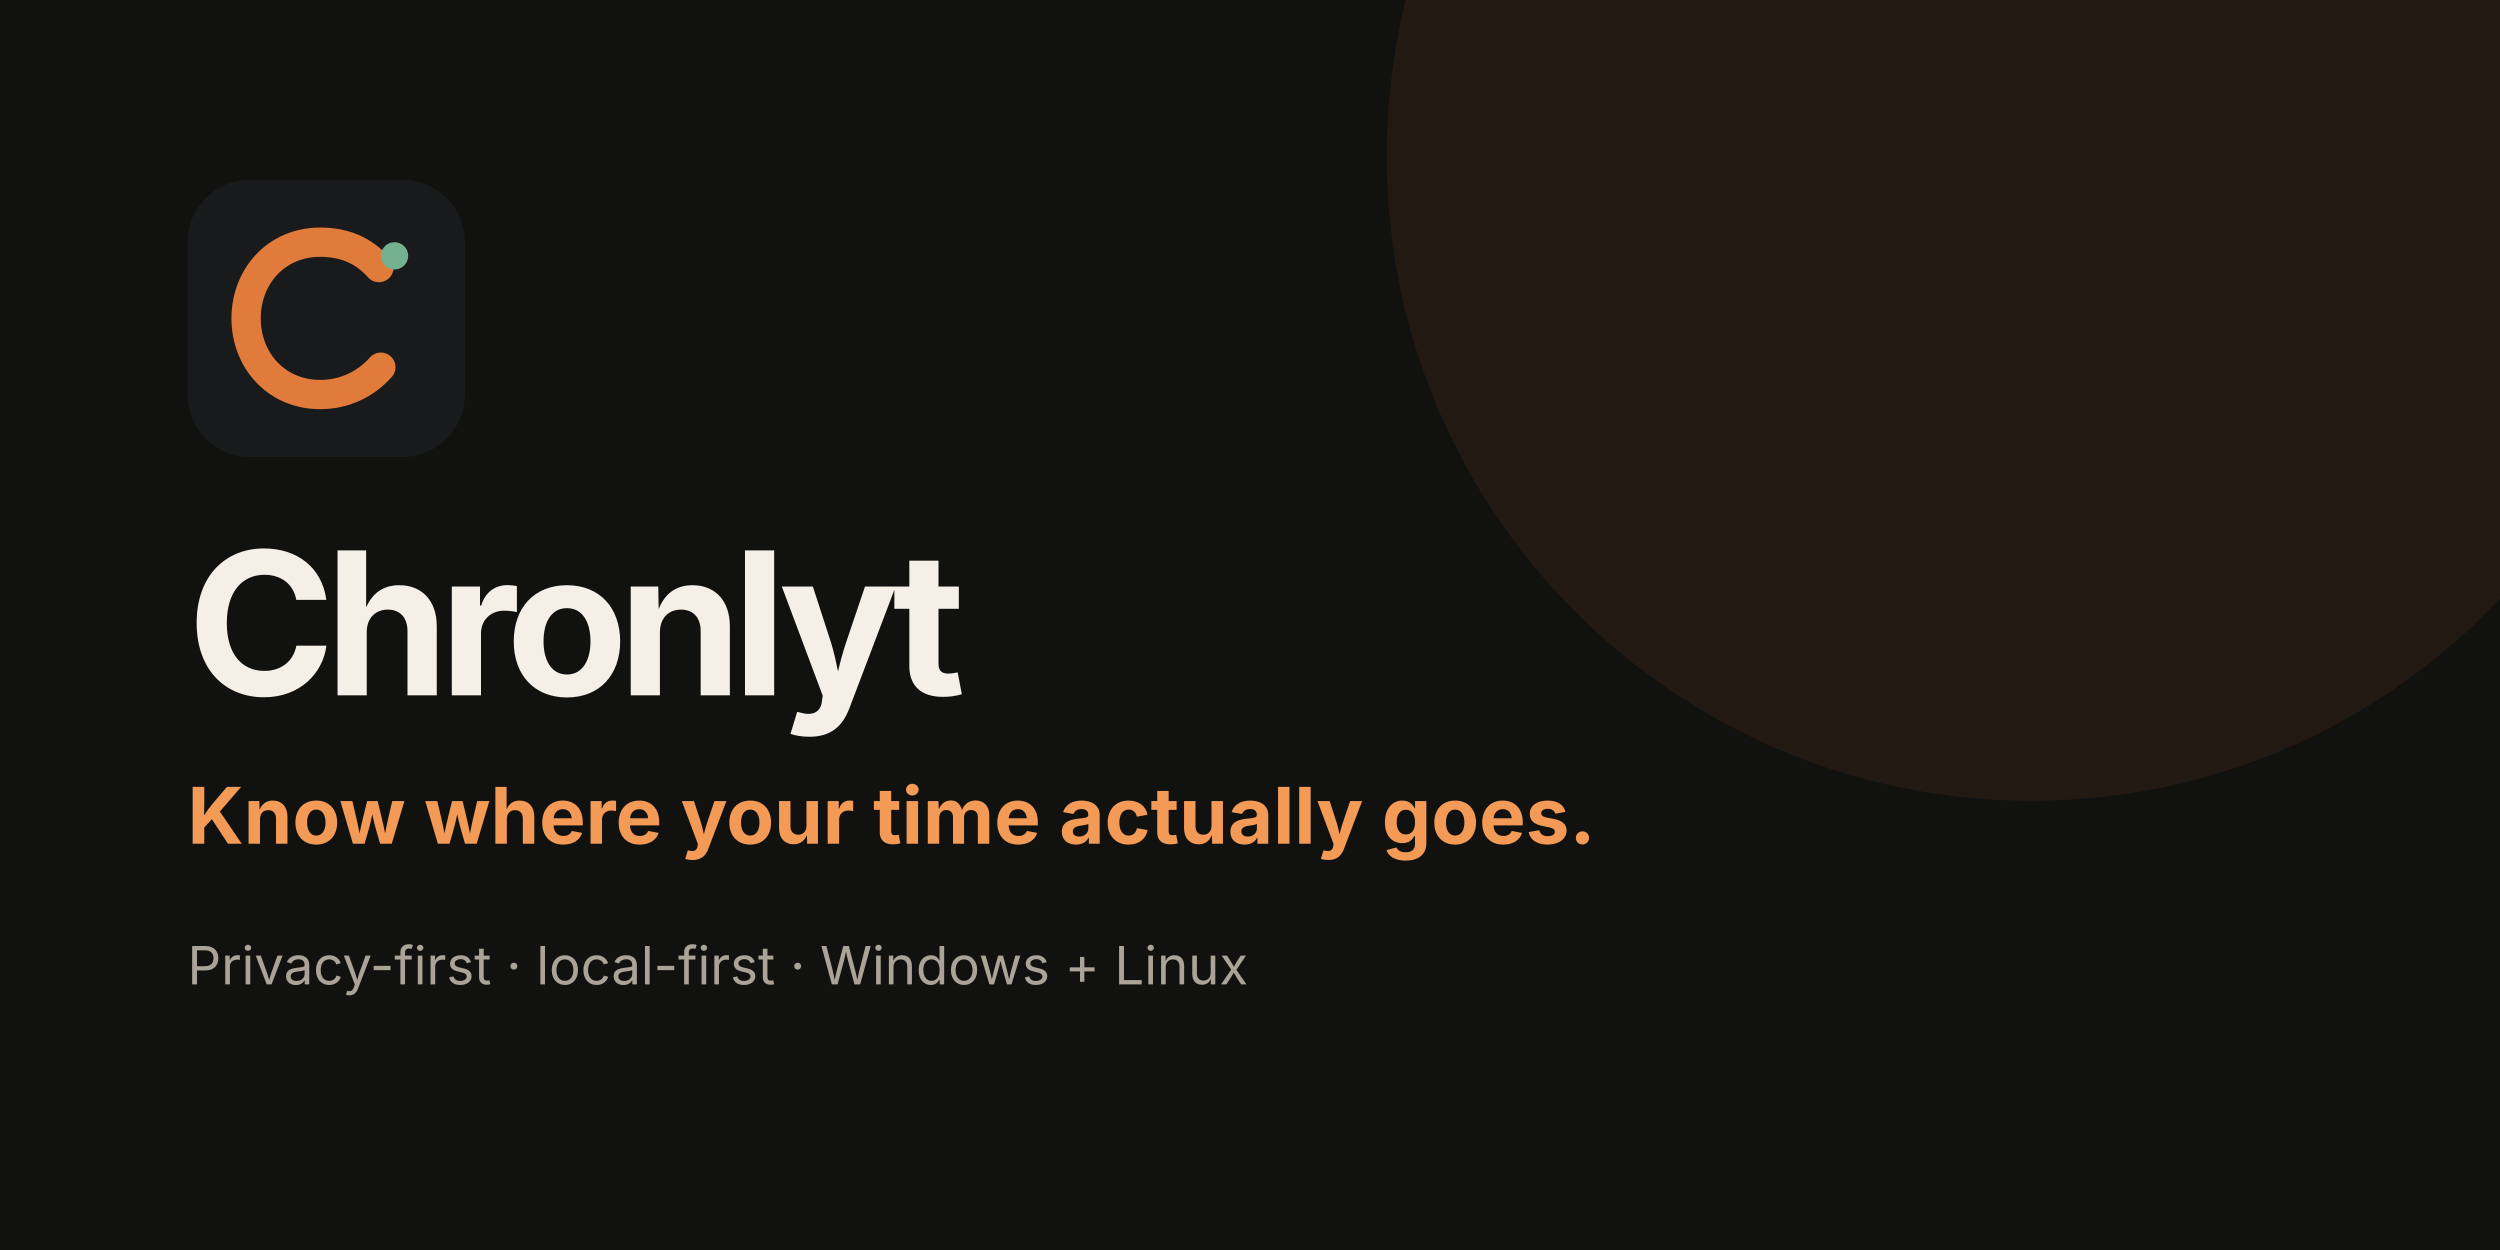
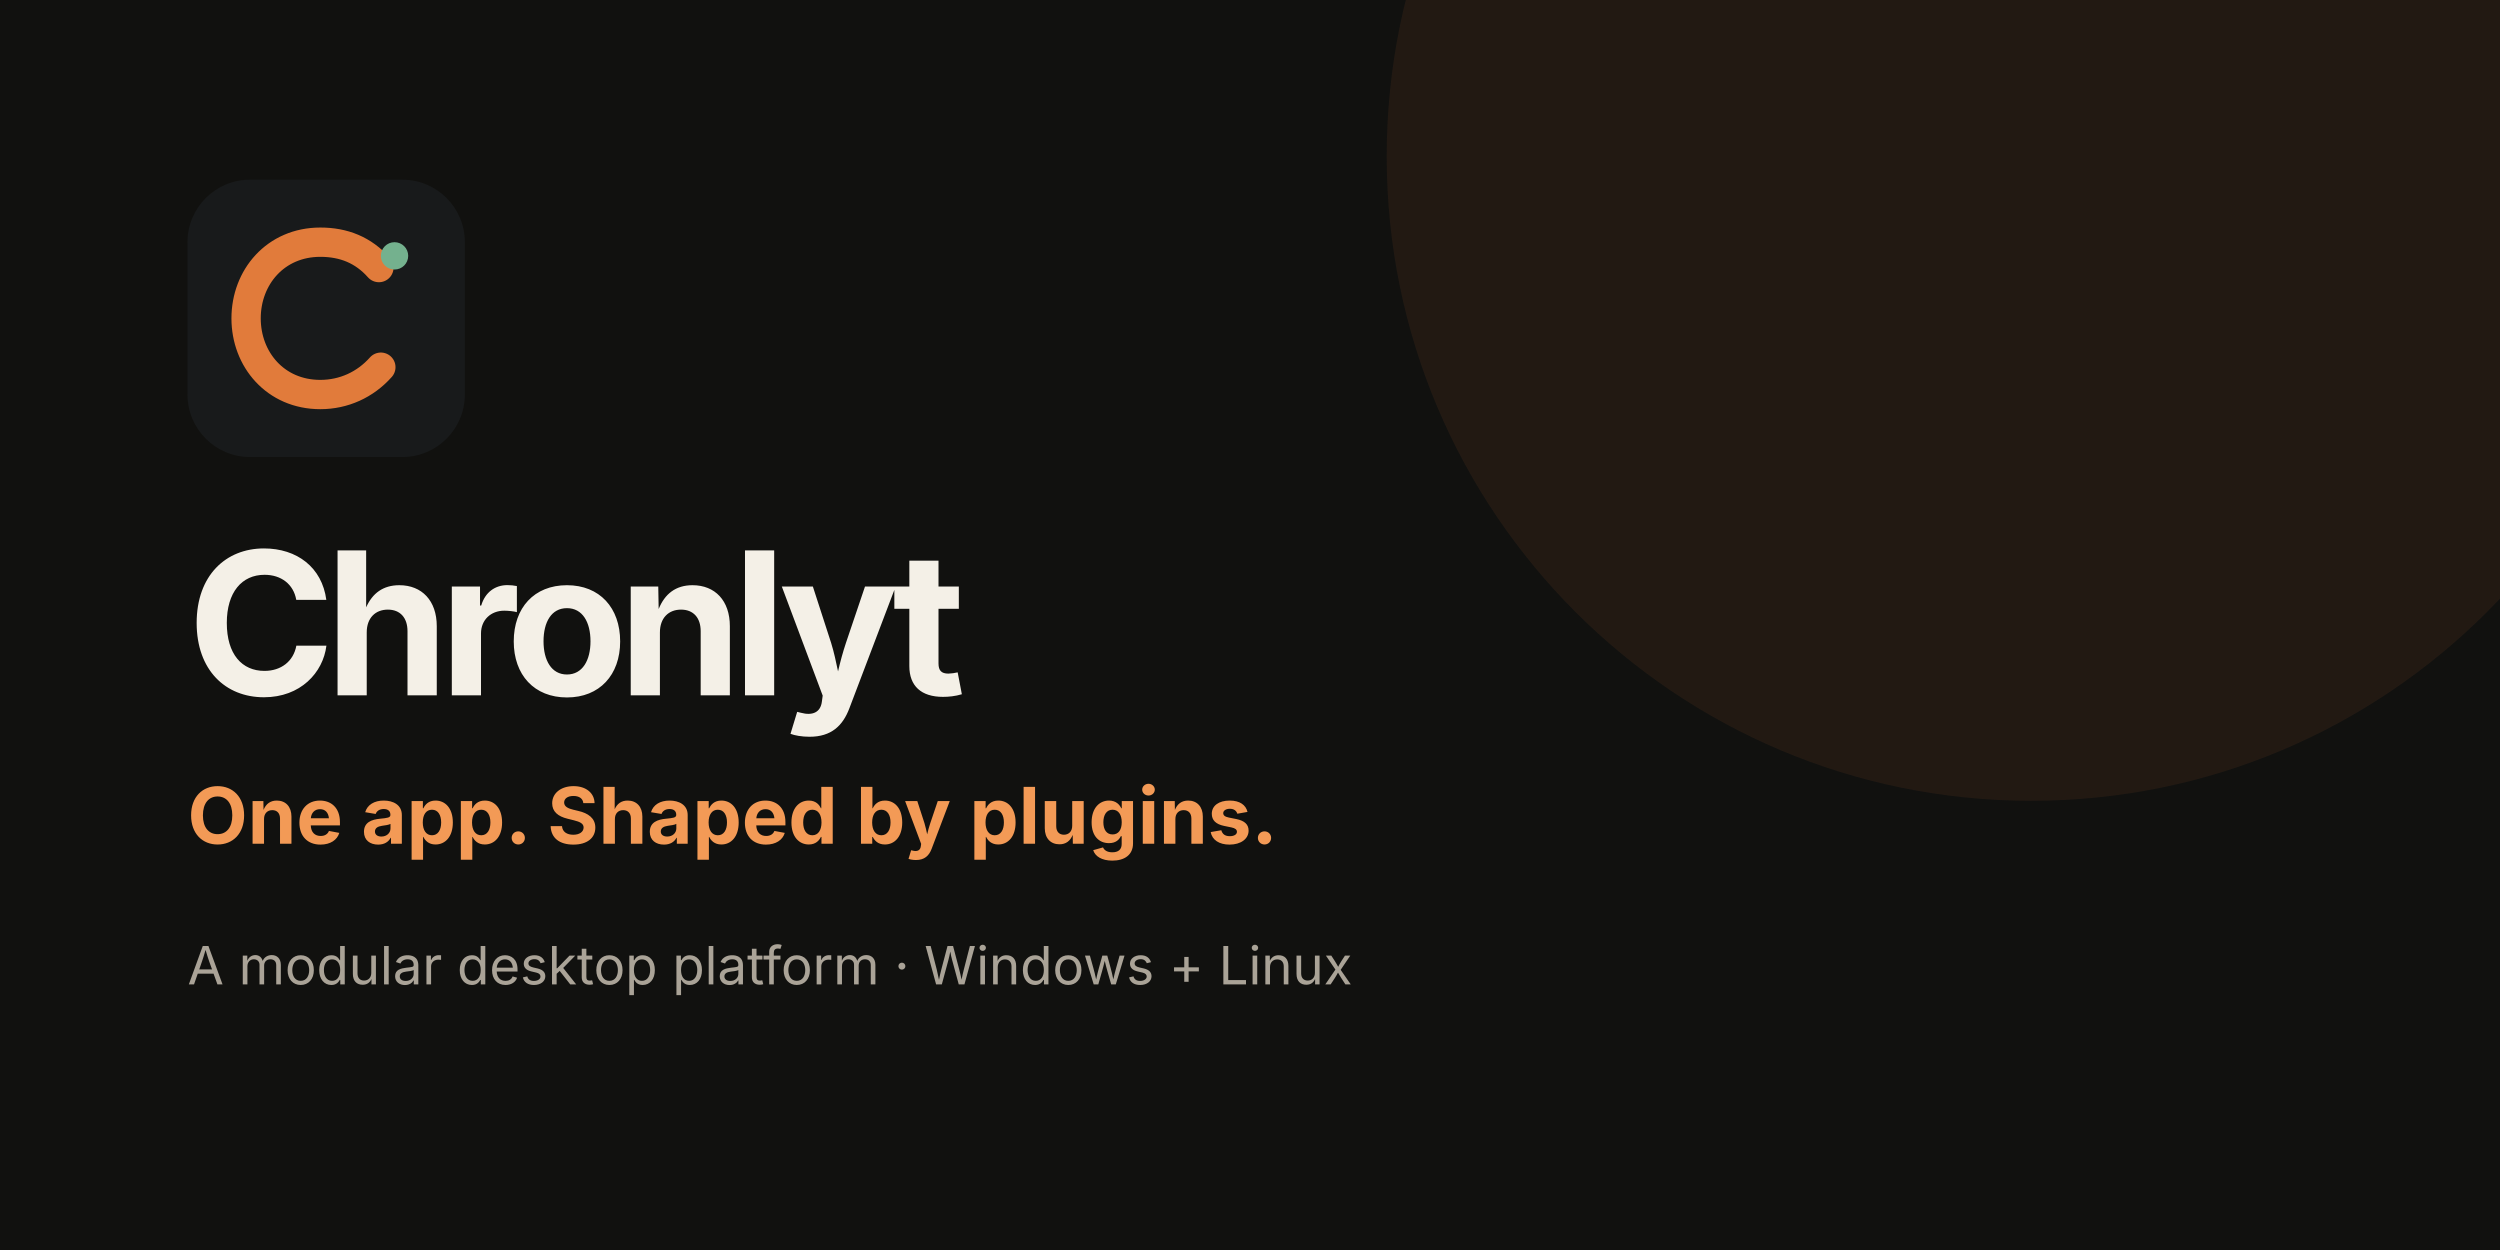
<svg xmlns="http://www.w3.org/2000/svg" width="1280" height="640" viewBox="0 0 1280 640" fill="none">
  <rect width="1280" height="640" fill="#11110F" />
  <circle cx="1040" cy="80" r="330" fill="#2A1D14" opacity=".7" />
  <rect x="96" y="92" width="142" height="142" rx="32" fill="#181A1B" />
  <path d="M194 137C186 128 176 124 164 124C141 124 126 142 126 163C126 184 141 202 164 202C176 202 187 197 195 188" stroke="#E17B3B" stroke-width="15" stroke-linecap="round" />
  <circle cx="202" cy="131" r="7" fill="#74B18E" />
  <text x="96" y="356" fill="#F4F0E7" font-family="Inter, Arial, sans-serif" font-size="102" font-weight="750" letter-spacing="-5">Chronlyt</text>
-   <text x="96" y="432" fill="#F39A56" font-family="Inter, Arial, sans-serif" font-size="40" font-weight="650">Know where your time actually goes.</text>
-   <text x="96" y="504" fill="#AAA397" font-family="Inter, Arial, sans-serif" font-size="27">Privacy-first · local-first · Windows + Linux</text>
+   <text x="96" y="432" fill="#F39A56" font-family="Inter, Arial, sans-serif" font-size="40" font-weight="650">One app. Shaped by plugins.</text>
+   <text x="96" y="504" fill="#AAA397" font-family="Inter, Arial, sans-serif" font-size="27">A modular desktop platform · Windows + Linux</text>
</svg>
